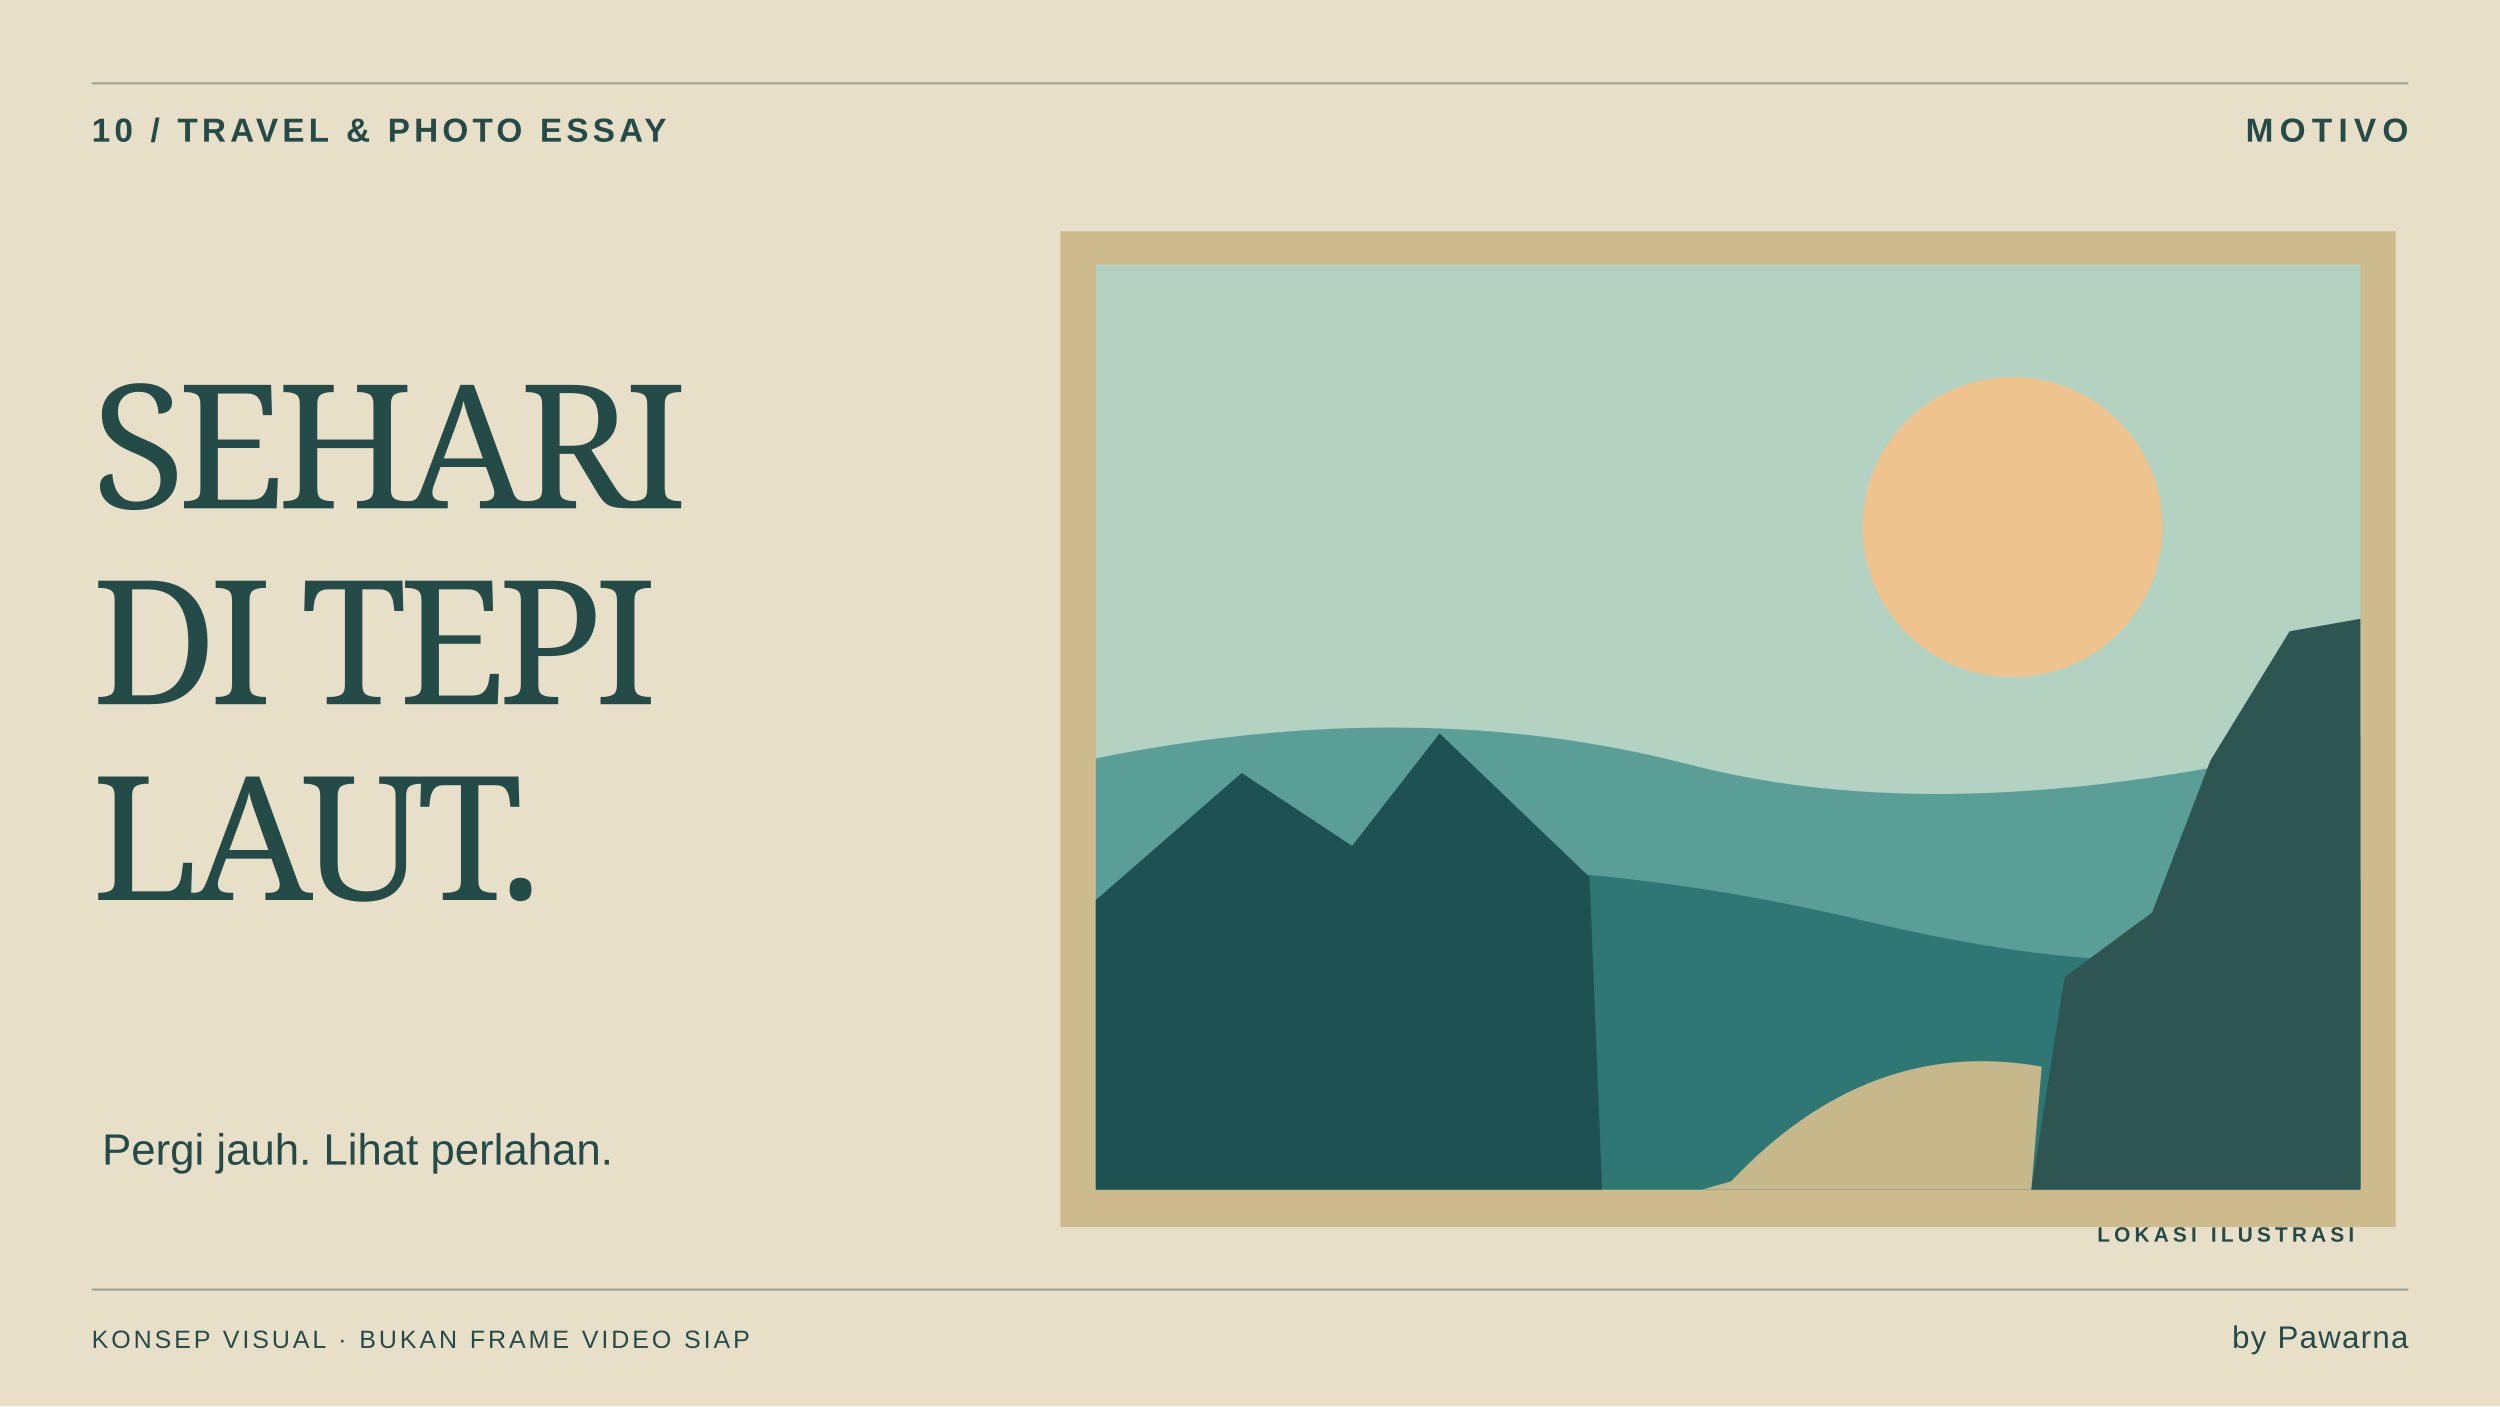
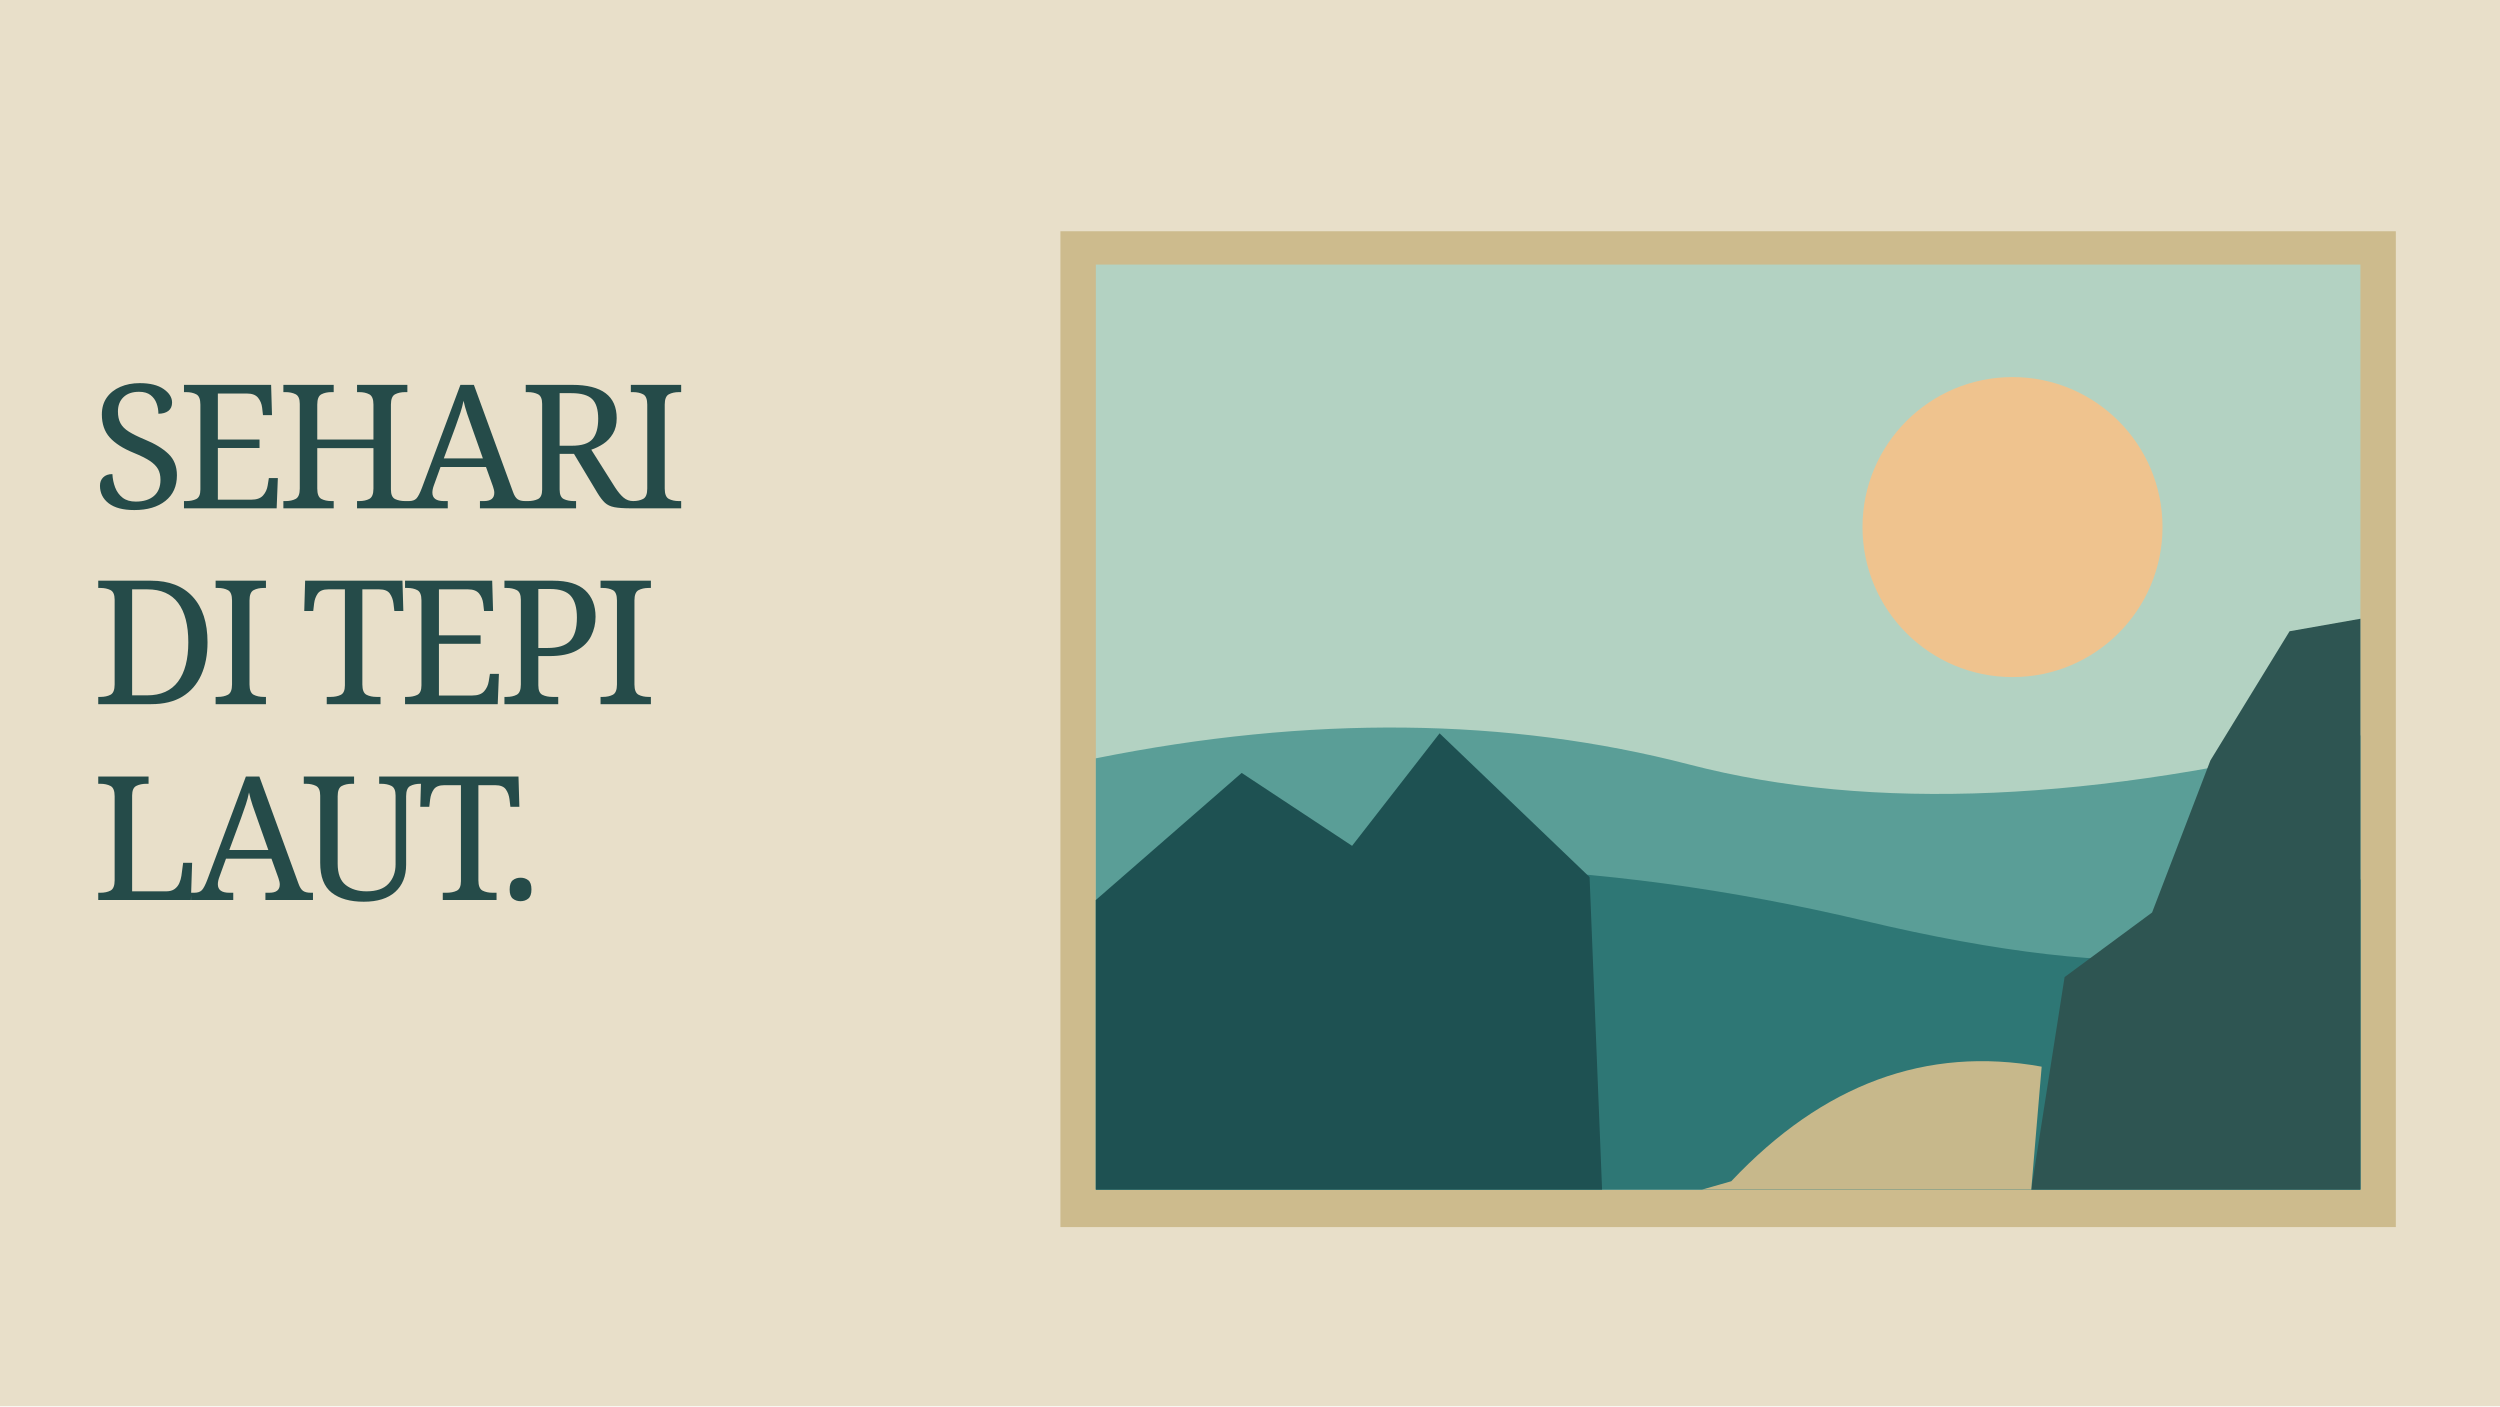
<svg xmlns="http://www.w3.org/2000/svg" width="1200" height="675" viewBox="0 0 1200 675" role="img" aria-labelledby="title desc">
  <rect width="1200" height="675" fill="#e8dfc9" />
  <rect x="509" y="111" width="641" height="478" fill="#cdbb8d" />
  <rect x="526" y="127" width="607" height="444" fill="#b3d2c2" />
  <circle cx="966" cy="253" r="72" fill="#efc38e" />
  <path d="M526 364Q680 333 811 367T1133 353V571H526Z" fill="#5a9e97" />
  <path d="M526 432Q701 396 895 442T1133 422V571H526Z" fill="#2e7775" />
  <path d="M526 432L596 371L649 406L691 352L763 421L769 571H526Z" fill="#1e5152" />
  <path d="M1133 297L1099 303L1061 365L1033 438L991 469L975 571H1133Z" fill="#2e5552" />
  <path d="M831 567Q897 497 980 512L975 571H817Z" fill="#c7b88b" />
  <text x="44" y="244" fill="#254b49" font-family="Georgia, serif" font-size="83" font-weight="400" letter-spacing="-4">SEHARI</text>
  <text x="44" y="338" fill="#254b49" font-family="Georgia, serif" font-size="83" font-weight="400" letter-spacing="-4">DI TEPI</text>
  <text x="44" y="432" fill="#254b49" font-family="Georgia, serif" font-size="83" font-weight="400" letter-spacing="-4">LAUT.</text>
-   <text x="49" y="559" fill="#254b49" font-family="Arial, sans-serif" font-size="21" font-weight="400" letter-spacing="0">Pergi jauh. Lihat perlahan.</text>
-   <text x="1130" y="596" fill="#254b49" font-family="Arial, sans-serif" font-size="10" font-weight="800" letter-spacing="2" text-anchor="end">LOKASI ILUSTRASI</text>
-   <path d="M44 40H1156" stroke="#254b49" opacity=".4" />
-   <text x="44" y="68" fill="#254b49" font-family="Arial, sans-serif" font-size="16" font-weight="600" letter-spacing="2">10 / TRAVEL &amp; PHOTO ESSAY</text>
-   <text x="1156" y="68" fill="#254b49" font-family="Arial, sans-serif" font-size="16" font-weight="700" letter-spacing="3" text-anchor="end">MOTIVO</text>
-   <path d="M44 619H1156" stroke="#254b49" opacity=".4" />
-   <text x="44" y="647" fill="#254b49" font-family="Arial, sans-serif" font-size="12" font-weight="400" letter-spacing="1.4">KONSEP VISUAL · BUKAN FRAME VIDEO SIAP</text>
-   <text x="1156" y="647" fill="#254b49" font-family="Arial, sans-serif" font-size="15" font-weight="500" letter-spacing="0.6" text-anchor="end">by Pawarna</text>
</svg>
